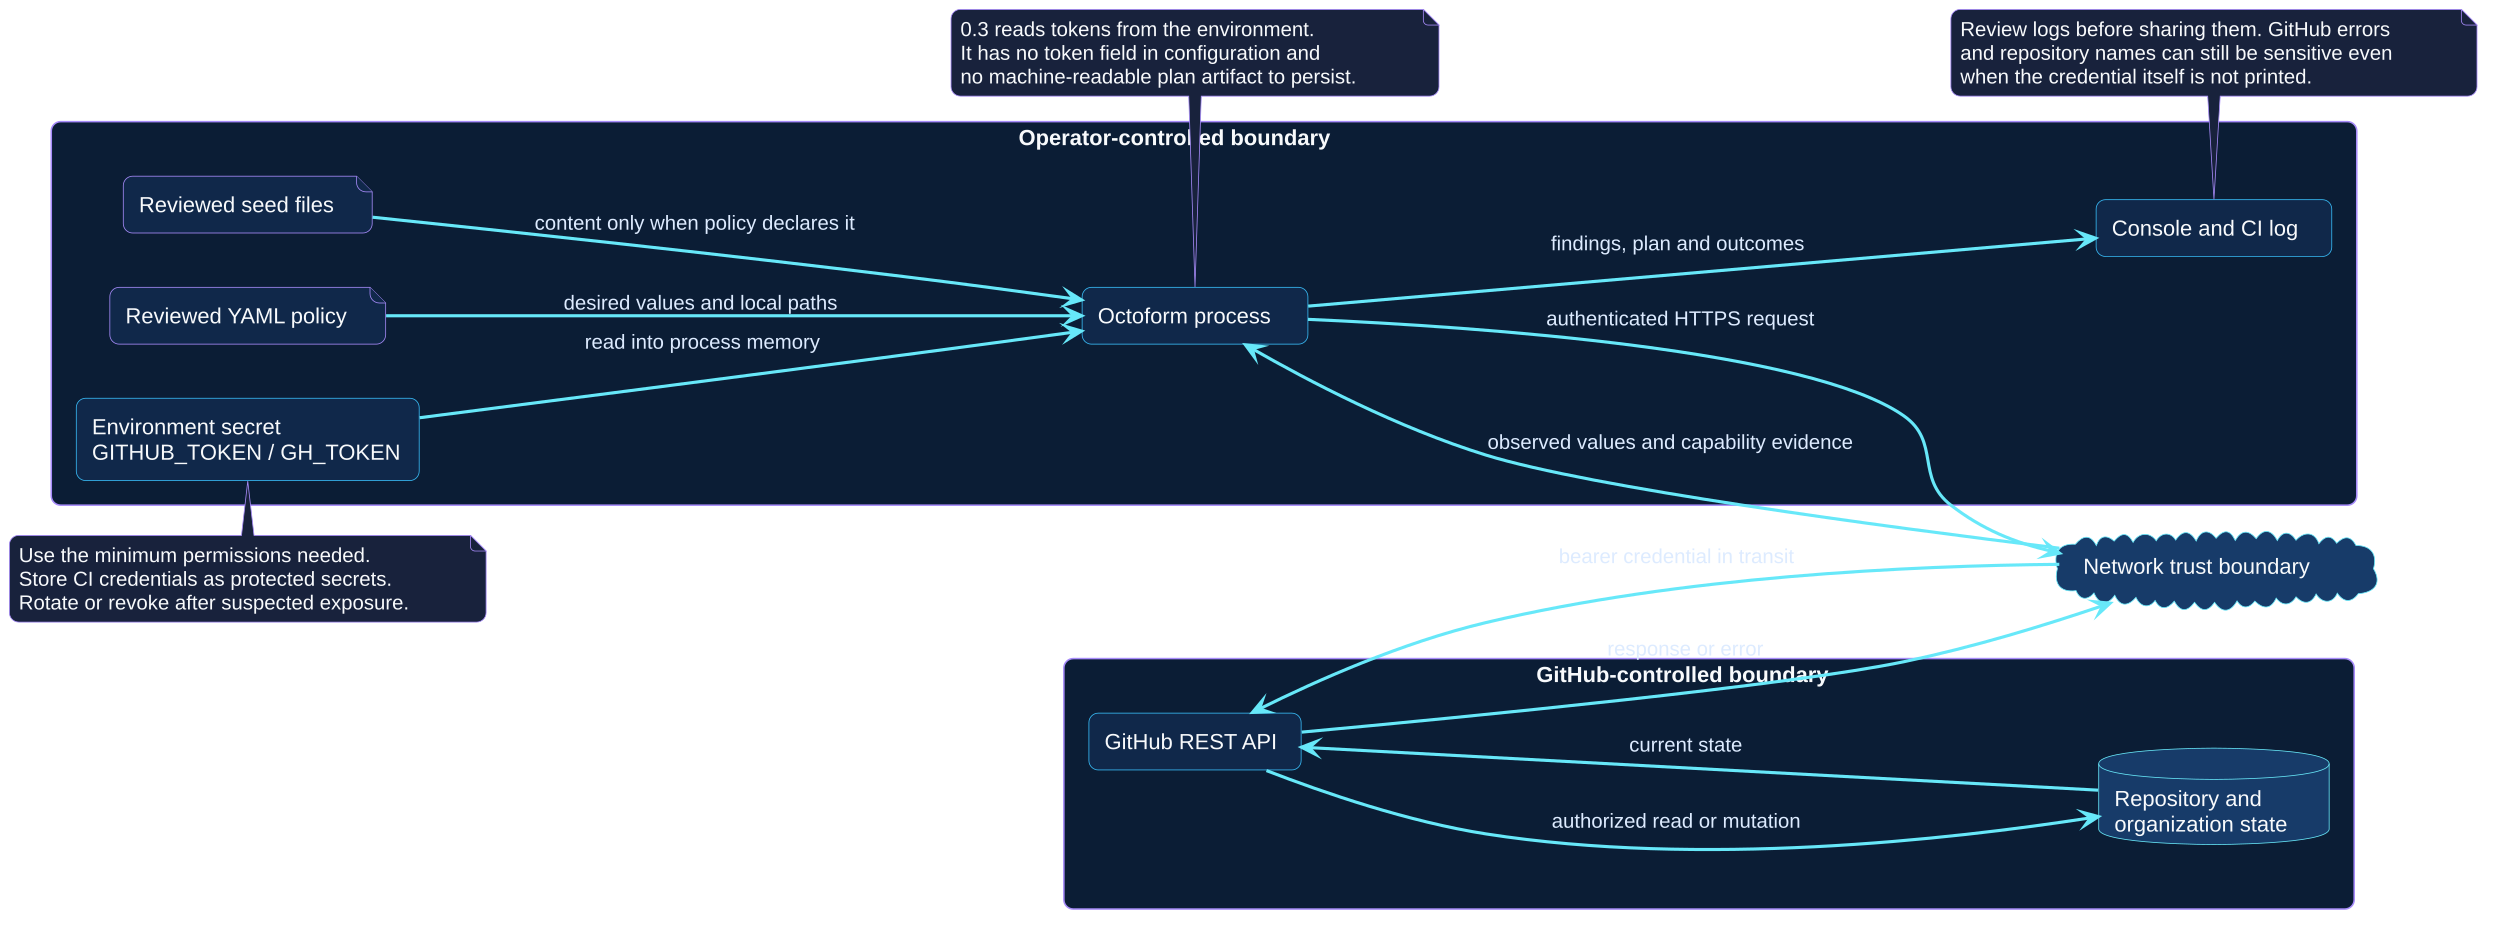
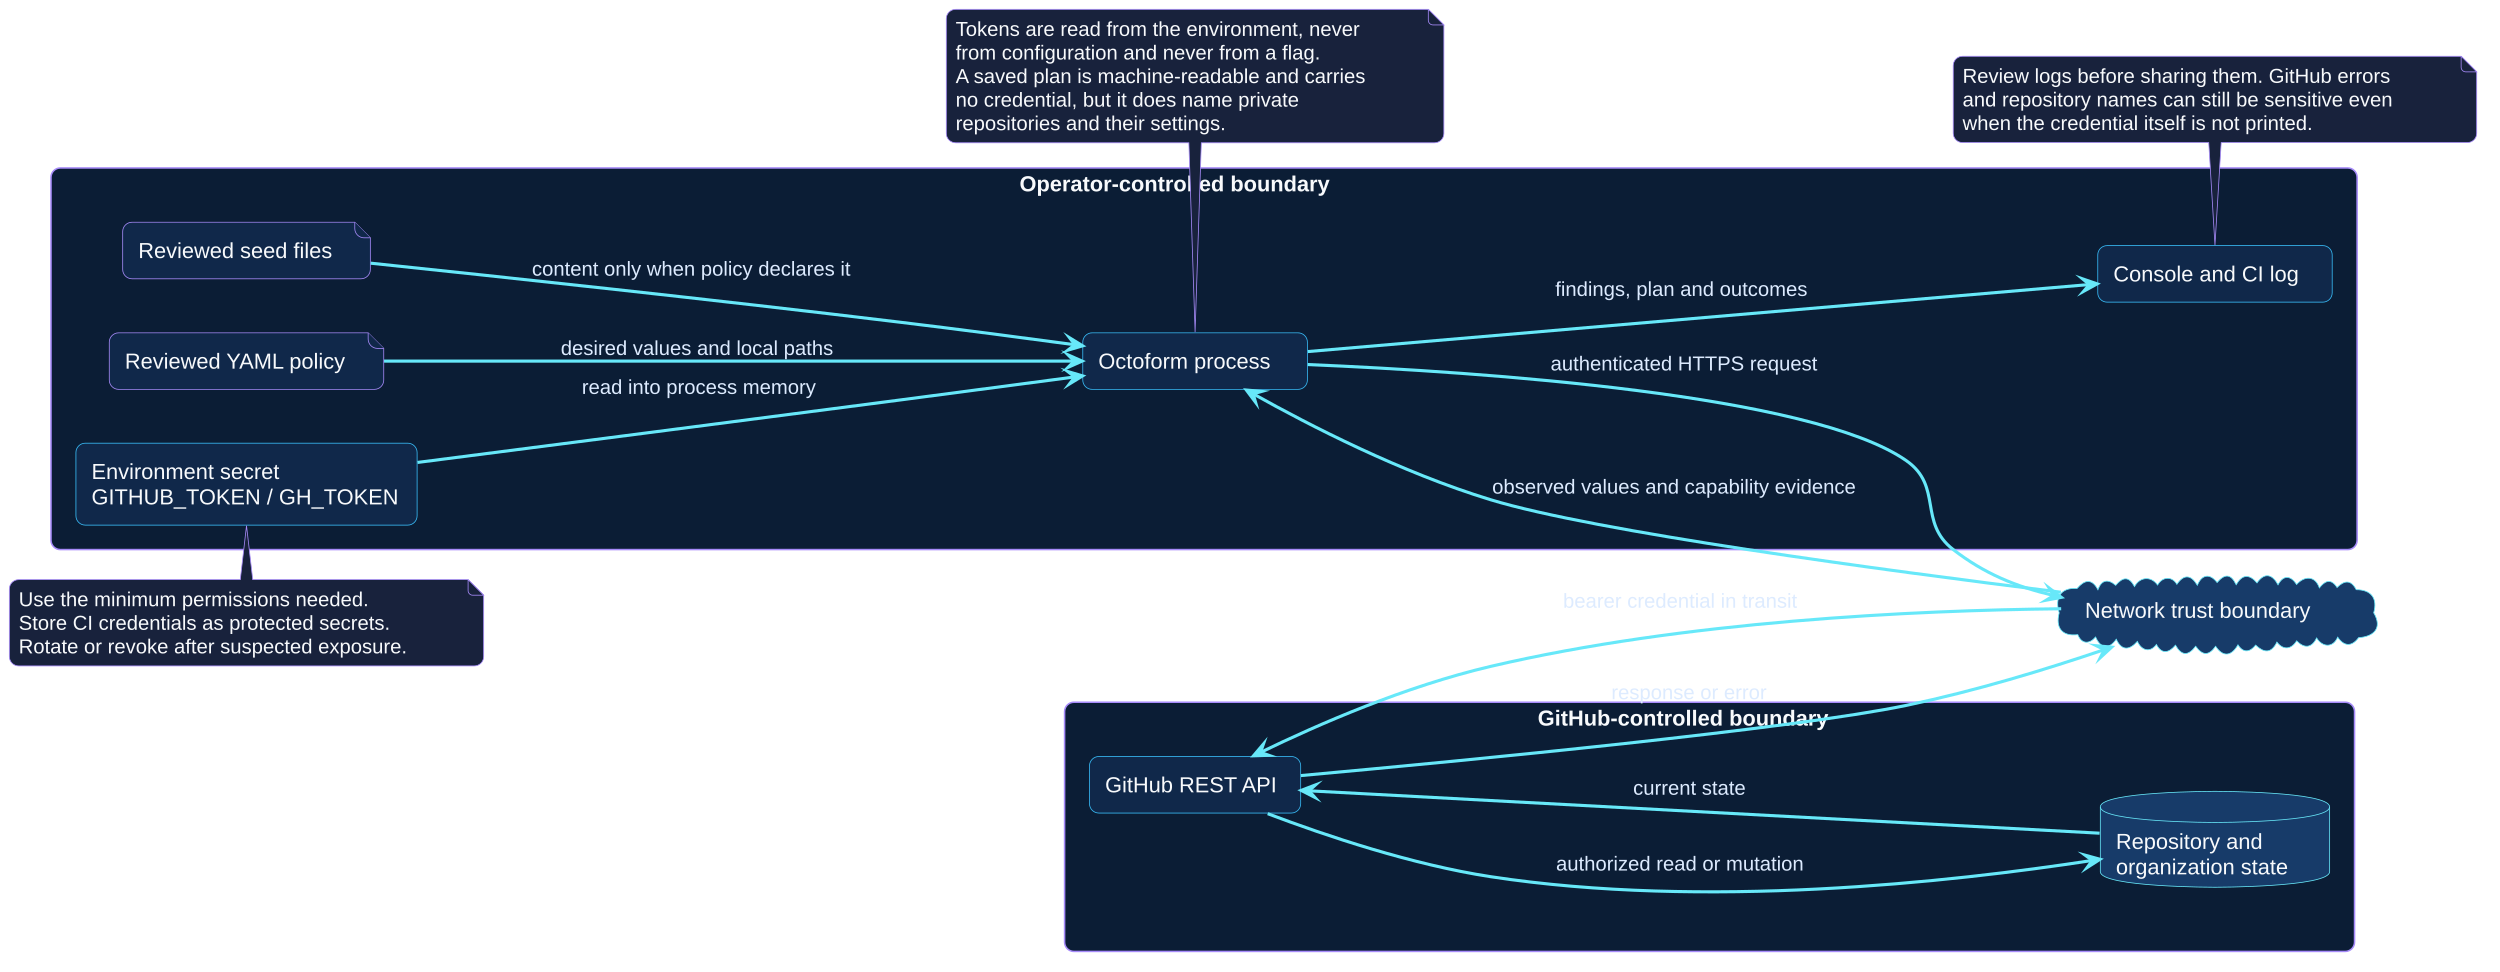
- <svg xmlns="http://www.w3.org/2000/svg" contentStyleType="text/css" data-diagram-type="DESCRIPTION" height="594px" preserveAspectRatio="none" style="width:1597px;height:594px;" version="1.1" viewBox="0 0 1597 594" width="1597px" zoomAndPan="magnify">
+ <svg xmlns="http://www.w3.org/2000/svg" contentStyleType="text/css" data-diagram-type="DESCRIPTION" height="624px" preserveAspectRatio="none" style="width:1605px;height:624px;" version="1.1" viewBox="0 0 1605 624" width="1605px" zoomAndPan="magnify">
  <defs />
  <g>
    <g class="cluster" data-qualified-name="Operator-controlled boundary" data-source-line="4" id="ent0001">
-       <rect fill="#0B1D35" height="245" rx="6" ry="6" style="stroke:#A78BFA;stroke-width:1;" width="1472.78" x="32.74" y="77.7" />
-       <text fill="#F8FAFC" font-family="Arial" font-size="14" font-weight="700" lengthAdjust="spacing" textLength="236.954" x="650.653" y="92.695">Operator-controlled boundary</text>
+       <rect fill="#0B1D35" height="245" rx="6" ry="6" style="stroke:#A78BFA;stroke-width:1;" width="1480.53" x="32.74" y="107.83" />
+       <text fill="#F8FAFC" font-family="Arial" font-size="14" font-weight="700" lengthAdjust="spacing" textLength="236.954" x="654.528" y="122.825">Operator-controlled boundary</text>
    </g>
    <g class="cluster" data-qualified-name="GitHub-controlled boundary" data-source-line="13" id="ent0008">
-       <rect fill="#0B1D35" height="160" rx="6" ry="6" style="stroke:#A78BFA;stroke-width:1;" width="824.28" x="679.59" y="420.7" />
-       <text fill="#F8FAFC" font-family="Arial" font-size="14" font-weight="700" lengthAdjust="spacing" textLength="220.657" x="981.401" y="435.695">GitHub-controlled boundary</text>
+       <rect fill="#0B1D35" height="160" rx="6" ry="6" style="stroke:#A78BFA;stroke-width:1;" width="828.16" x="683.46" y="450.83" />
+       <text fill="#F8FAFC" font-family="Arial" font-size="14" font-weight="700" lengthAdjust="spacing" textLength="220.657" x="987.211" y="465.825">GitHub-controlled boundary</text>
    </g>
    <g class="entity" data-qualified-name="Operator-controlled boundary.Config" data-source-line="5" id="ent0002">
-       <path d="M70.16,189.55 L70.16,213.847 A6,6 0 0 0 76.16,219.847 L240.361,219.847 A6,6 0 0 0 246.361,213.847 L246.361,193.55 L236.361,183.55 L76.16,183.55 A6,6 0 0 0 70.16,189.55" fill="#10284A" style="stroke:#A78BFA;stroke-width:0.5;" />
-       <path d="M236.361,183.55 L236.361,187.55 A6,6 0 0 0 242.361,193.55 L246.361,193.55" fill="#10284A" style="stroke:#A78BFA;stroke-width:0.5;" />
-       <text fill="#F8FAFC" font-family="Arial" font-size="14" lengthAdjust="spacing" textLength="156.201" x="80.16" y="206.545">Reviewed YAML policy</text>
+       <path d="M70.16,219.68 L70.16,243.977 A6,6 0 0 0 76.16,249.977 L240.361,249.977 A6,6 0 0 0 246.361,243.977 L246.361,223.68 L236.361,213.68 L76.16,213.68 A6,6 0 0 0 70.16,219.68" fill="#10284A" style="stroke:#A78BFA;stroke-width:0.5;" />
+       <path d="M236.361,213.68 L236.361,217.68 A6,6 0 0 0 242.361,223.68 L246.361,223.68" fill="#10284A" style="stroke:#A78BFA;stroke-width:0.5;" />
+       <text fill="#F8FAFC" font-family="Arial" font-size="14" lengthAdjust="spacing" textLength="156.201" x="80.16" y="236.675">Reviewed YAML policy</text>
    </g>
    <g class="entity" data-qualified-name="Operator-controlled boundary.Seeds" data-source-line="6" id="ent0003">
-       <path d="M78.76,118.55 L78.76,142.847 A6,6 0 0 0 84.76,148.847 L231.762,148.847 A6,6 0 0 0 237.762,142.847 L237.762,122.55 L227.762,112.55 L84.76,112.55 A6,6 0 0 0 78.76,118.55" fill="#10284A" style="stroke:#A78BFA;stroke-width:0.5;" />
-       <path d="M227.762,112.55 L227.762,116.55 A6,6 0 0 0 233.762,122.55 L237.762,122.55" fill="#10284A" style="stroke:#A78BFA;stroke-width:0.5;" />
-       <text fill="#F8FAFC" font-family="Arial" font-size="14" lengthAdjust="spacing" textLength="139.002" x="88.76" y="135.545">Reviewed seed files</text>
+       <path d="M78.76,148.68 L78.76,172.977 A6,6 0 0 0 84.76,178.977 L231.762,178.977 A6,6 0 0 0 237.762,172.977 L237.762,152.68 L227.762,142.68 L84.76,142.68 A6,6 0 0 0 78.76,148.68" fill="#10284A" style="stroke:#A78BFA;stroke-width:0.5;" />
+       <path d="M227.762,142.68 L227.762,146.68 A6,6 0 0 0 233.762,152.68 L237.762,152.68" fill="#10284A" style="stroke:#A78BFA;stroke-width:0.5;" />
+       <text fill="#F8FAFC" font-family="Arial" font-size="14" lengthAdjust="spacing" textLength="139.002" x="88.76" y="165.675">Reviewed seed files</text>
    </g>
    <g class="entity" data-qualified-name="Operator-controlled boundary.Secret" data-source-line="7" id="ent0004">
-       <rect fill="#10284A" height="52.594" rx="6" ry="6" style="stroke:#38BDF8;stroke-width:0.5;" width="219.042" x="48.74" y="254.4" />
-       <text fill="#F8FAFC" font-family="Arial" font-size="14" lengthAdjust="spacing" textLength="137.614" x="58.74" y="277.395">Environment secret</text>
-       <text fill="#F8FAFC" font-family="Arial" font-size="14" lengthAdjust="spacing" textLength="199.042" x="58.74" y="293.692">GITHUB_TOKEN / GH_TOKEN</text>
+       <rect fill="#10284A" height="52.594" rx="6" ry="6" style="stroke:#38BDF8;stroke-width:0.5;" width="219.042" x="48.74" y="284.53" />
+       <text fill="#F8FAFC" font-family="Arial" font-size="14" lengthAdjust="spacing" textLength="137.614" x="58.74" y="307.525">Environment secret</text>
+       <text fill="#F8FAFC" font-family="Arial" font-size="14" lengthAdjust="spacing" textLength="199.042" x="58.74" y="323.822">GITHUB_TOKEN / GH_TOKEN</text>
    </g>
    <g class="entity" data-qualified-name="Operator-controlled boundary.Process" data-source-line="8" id="ent0005">
-       <rect fill="#10284A" height="36.297" rx="6" ry="6" style="stroke:#38BDF8;stroke-width:0.5;" width="144.216" x="691.27" y="183.55" />
-       <text fill="#F8FAFC" font-family="Arial" font-size="14" lengthAdjust="spacing" textLength="124.216" x="701.27" y="206.545">Octoform process</text>
+       <rect fill="#10284A" height="36.297" rx="6" ry="6" style="stroke:#38BDF8;stroke-width:0.5;" width="144.216" x="695.14" y="213.68" />
+       <text fill="#F8FAFC" font-family="Arial" font-size="14" lengthAdjust="spacing" textLength="124.216" x="705.14" y="236.675">Octoform process</text>
    </g>
    <g class="entity" data-qualified-name="Operator-controlled boundary.Output" data-source-line="9" id="ent0006">
-       <rect fill="#10284A" height="36.297" rx="6" ry="6" style="stroke:#38BDF8;stroke-width:0.5;" width="150.512" x="1339.01" y="127.55" />
-       <text fill="#F8FAFC" font-family="Arial" font-size="14" lengthAdjust="spacing" textLength="130.512" x="1349.01" y="150.545">Console and CI log</text>
+       <rect fill="#10284A" height="36.297" rx="6" ry="6" style="stroke:#38BDF8;stroke-width:0.5;" width="150.512" x="1346.76" y="157.68" />
+       <text fill="#F8FAFC" font-family="Arial" font-size="14" lengthAdjust="spacing" textLength="130.512" x="1356.76" y="180.675">Console and CI log</text>
    </g>
    <g class="entity" data-qualified-name="GitHub-controlled boundary.API" data-source-line="14" id="ent0009">
-       <rect fill="#10284A" height="36.297" rx="6" ry="6" style="stroke:#38BDF8;stroke-width:0.5;" width="135.575" x="695.59" y="455.55" />
-       <text fill="#F8FAFC" font-family="Arial" font-size="14" lengthAdjust="spacing" textLength="115.575" x="705.59" y="478.545">GitHub REST API</text>
+       <rect fill="#10284A" height="36.297" rx="6" ry="6" style="stroke:#38BDF8;stroke-width:0.5;" width="135.575" x="699.46" y="485.68" />
+       <text fill="#F8FAFC" font-family="Arial" font-size="14" lengthAdjust="spacing" textLength="115.575" x="709.46" y="508.675">GitHub REST API</text>
    </g>
    <g class="entity" data-qualified-name="GitHub-controlled boundary.State" data-source-line="15" id="ent0010">
-       <path d="M1340.66,487.9 C1340.66,477.9 1414.265,477.9 1414.265,477.9 C1414.265,477.9 1487.87,477.9 1487.87,487.9 L1487.87,529.494 C1487.87,539.494 1414.265,539.494 1414.265,539.494 C1414.265,539.494 1340.66,539.494 1340.66,529.494 L1340.66,487.9" fill="#173B69" style="stroke:#67E8F9;stroke-width:0.5;" />
-       <path d="M1340.66,487.9 C1340.66,497.9 1414.265,497.9 1414.265,497.9 C1414.265,497.9 1487.87,497.9 1487.87,487.9" fill="none" style="stroke:#67E8F9;stroke-width:0.5;" />
-       <text fill="#F8FAFC" font-family="Arial" font-size="14" lengthAdjust="spacing" textLength="105.861" x="1350.66" y="514.895">Repository and</text>
-       <text fill="#F8FAFC" font-family="Arial" font-size="14" lengthAdjust="spacing" textLength="127.21" x="1350.66" y="531.192">organization state</text>
+       <path d="M1348.41,518.03 C1348.41,508.03 1422.015,508.03 1422.015,508.03 C1422.015,508.03 1495.62,508.03 1495.62,518.03 L1495.62,559.624 C1495.62,569.624 1422.015,569.624 1422.015,569.624 C1422.015,569.624 1348.41,569.624 1348.41,559.624 L1348.41,518.03" fill="#173B69" style="stroke:#67E8F9;stroke-width:0.5;" />
+       <path d="M1348.41,518.03 C1348.41,528.03 1422.015,528.03 1422.015,528.03 C1422.015,528.03 1495.62,528.03 1495.62,518.03" fill="none" style="stroke:#67E8F9;stroke-width:0.5;" />
+       <text fill="#F8FAFC" font-family="Arial" font-size="14" lengthAdjust="spacing" textLength="105.861" x="1358.41" y="545.025">Repository and</text>
+       <text fill="#F8FAFC" font-family="Arial" font-size="14" lengthAdjust="spacing" textLength="127.21" x="1358.41" y="561.322">organization state</text>
    </g>
    <g class="entity" data-qualified-name="Network" data-source-line="12" id="ent0007">
-       <path d="M1325.75,347.677 C1330.427,342.15 1335.203,340.984 1339.116,348.463 C1341.432,342.116 1345.592,341.379 1350.528,345.647 C1355.1,340.311 1358.85,339.607 1362.631,346.434 C1366.045,340.18 1373.193,339.524 1377.417,345.45 C1380.351,340.236 1386.48,339.434 1389.81,344.995 C1394.483,338.261 1398.882,338.878 1402.95,345.586 C1405.859,338.65 1410.948,337.784 1415.638,343.848 C1420.559,338.156 1424.411,338.072 1427.884,345.229 C1431.851,338.516 1436.24,338.31 1441.267,344.094 C1446.143,337.099 1451.106,338.547 1454.756,345.297 C1458.237,338.729 1463.01,339.398 1466.693,345.102 C1471.554,339.632 1478.472,339.207 1481.303,347.291 C1484.961,342.609 1488.746,341.097 1492.648,347.031 C1497.354,342.431 1501.534,341.877 1504.96,348.443 C1514.593,348.479 1518.777,354.016 1516.183,363.293 C1522.08,373.268 1515.987,378.634 1506.484,379.245 C1502.104,385.184 1497.163,384.962 1493.063,378.931 C1489.918,386.087 1483.164,385.353 1479.532,379.436 C1476.332,386.069 1471.573,386.28 1466.7,381.282 C1463.282,386.851 1458.136,387.466 1454.031,382.076 C1450.45,389.548 1445.742,389.076 1440.381,384.014 C1436.75,388.605 1432.524,389.321 1429.034,383.856 C1424.938,390.957 1419.715,392.167 1414.687,384.78 C1410.231,391.056 1406.309,390.817 1401.874,384.759 C1397.104,391.012 1392.973,391.127 1388.904,384.075 C1384.934,388.829 1380.226,390.372 1376.694,383.611 C1372.359,389.387 1366.967,387.192 1364.466,381.634 C1359.513,387.205 1354.503,388.012 1350.909,380.252 C1346.12,387.072 1340.875,386.258 1337.634,378.812 C1333.695,383.498 1328.704,383.541 1326.196,377.312 C1316.019,378.597 1311.787,372.827 1314.26,363.32 C1311.363,353.998 1314.887,346.893 1325.75,347.677" fill="#173B69" style="stroke:#67E8F9;stroke-width:0.5;" />
-       <text fill="#F8FAFC" font-family="Arial" font-size="14" lengthAdjust="spacing" textLength="166.961" x="1330.79" y="366.545">Network trust boundary</text>
+       <path d="M1333.49,377.807 C1338.167,372.28 1342.943,371.114 1346.855,378.593 C1349.172,372.246 1353.332,371.509 1358.268,375.777 C1362.84,370.441 1366.59,369.737 1370.371,376.564 C1373.785,370.31 1380.933,369.654 1385.157,375.58 C1388.091,370.366 1394.22,369.564 1397.55,375.125 C1402.223,368.391 1406.622,369.008 1410.69,375.716 C1413.599,368.78 1418.688,367.914 1423.378,373.978 C1428.299,368.286 1432.151,368.202 1435.624,375.359 C1439.591,368.646 1443.98,368.44 1449.007,374.224 C1453.883,367.229 1458.846,368.677 1462.496,375.427 C1465.977,368.859 1470.75,369.528 1474.433,375.232 C1479.294,369.762 1486.212,369.337 1489.043,377.421 C1492.701,372.739 1496.486,371.227 1500.388,377.161 C1505.094,372.561 1509.274,372.007 1512.7,378.573 C1522.333,378.609 1526.517,384.146 1523.923,393.423 C1529.82,403.398 1523.727,408.764 1514.224,409.375 C1509.844,415.314 1504.903,415.092 1500.803,409.061 C1497.659,416.217 1490.904,415.483 1487.272,409.566 C1484.072,416.199 1479.313,416.41 1474.44,411.412 C1471.022,416.981 1465.876,417.596 1461.771,412.206 C1458.19,419.678 1453.482,419.206 1448.121,414.144 C1444.49,418.735 1440.264,419.451 1436.774,413.986 C1432.678,421.087 1427.455,422.297 1422.427,414.91 C1417.971,421.186 1414.049,420.947 1409.614,414.889 C1404.844,421.142 1400.713,421.257 1396.644,414.205 C1392.674,418.959 1387.966,420.502 1384.434,413.741 C1380.099,419.517 1374.707,417.322 1372.206,411.764 C1367.253,417.335 1362.243,418.142 1358.649,410.382 C1353.86,417.202 1348.615,416.388 1345.374,408.942 C1341.435,413.628 1336.444,413.671 1333.936,407.442 C1323.759,408.727 1319.527,402.957 1322,393.45 C1319.103,384.128 1322.627,377.023 1333.49,377.807" fill="#173B69" style="stroke:#67E8F9;stroke-width:0.5;" />
+       <text fill="#F8FAFC" font-family="Arial" font-size="14" lengthAdjust="spacing" textLength="166.961" x="1338.53" y="396.675">Network trust boundary</text>
    </g>
    <g class="entity" data-qualified-name="GMN21" data-source-line="30" id="ent0022">
-       <path d="M6,348 L6,391.398 A6,6 0 0 0 12,397.398 L304.518,397.398 A6,6 0 0 0 310.518,391.398 L310.518,352 L300.518,342 L162.26,342 L158.26,307.32 L154.26,342 L12,342 A6,6 0 0 0 6,348" fill="#18223C" style="stroke:#A78BFA;stroke-width:0.5;" />
-       <path d="M300.518,342 L300.518,349 A3,3 0 0 0 303.518,352 L310.518,352 L300.518,342" fill="#18223C" style="stroke:#A78BFA;stroke-width:0.5;" />
-       <text fill="#F8FAFC" font-family="Arial" font-size="13" lengthAdjust="spacing" textLength="254.706" x="12" y="359.067">Use the minimum permissions needed.</text>
-       <text fill="#F8FAFC" font-family="Arial" font-size="13" lengthAdjust="spacing" textLength="269.401" x="12" y="374.2">Store CI credentials as protected secrets.</text>
-       <text fill="#F8FAFC" font-family="Arial" font-size="13" lengthAdjust="spacing" textLength="283.518" x="12" y="389.332">Rotate or revoke after suspected exposure.</text>
+       <path d="M6,378.13 L6,421.528 A6,6 0 0 0 12,427.528 L304.518,427.528 A6,6 0 0 0 310.518,421.528 L310.518,382.13 L300.518,372.13 L162.26,372.13 L158.26,337.45 L154.26,372.13 L12,372.13 A6,6 0 0 0 6,378.13" fill="#18223C" style="stroke:#A78BFA;stroke-width:0.5;" />
+       <path d="M300.518,372.13 L300.518,379.13 A3,3 0 0 0 303.518,382.13 L310.518,382.13 L300.518,372.13" fill="#18223C" style="stroke:#A78BFA;stroke-width:0.5;" />
+       <text fill="#F8FAFC" font-family="Arial" font-size="13" lengthAdjust="spacing" textLength="254.706" x="12" y="389.197">Use the minimum permissions needed.</text>
+       <text fill="#F8FAFC" font-family="Arial" font-size="13" lengthAdjust="spacing" textLength="269.401" x="12" y="404.33">Store CI credentials as protected secrets.</text>
+       <text fill="#F8FAFC" font-family="Arial" font-size="13" lengthAdjust="spacing" textLength="283.518" x="12" y="419.462">Rotate or revoke after suspected exposure.</text>
    </g>
    <g class="entity" data-qualified-name="GMN24" data-source-line="36" id="ent0025">
-       <path d="M607.52,12 L607.52,55.398 A6,6 0 0 0 613.52,61.398 L759.37,61.398 L763.37,183.32 L767.37,61.398 L913.23,61.398 A6,6 0 0 0 919.23,55.398 L919.23,16 L909.23,6 L613.52,6 A6,6 0 0 0 607.52,12" fill="#18223C" style="stroke:#A78BFA;stroke-width:0.5;" />
-       <path d="M909.23,6 L909.23,13 A3,3 0 0 0 912.23,16 L919.23,16 L909.23,6" fill="#18223C" style="stroke:#A78BFA;stroke-width:0.5;" />
-       <text fill="#F8FAFC" font-family="Arial" font-size="13" lengthAdjust="spacing" textLength="260.343" x="613.52" y="23.067">0.3 reads tokens from the environment.</text>
-       <text fill="#F8FAFC" font-family="Arial" font-size="13" lengthAdjust="spacing" textLength="264.437" x="613.52" y="38.2">It has no token field in configuration and</text>
-       <text fill="#F8FAFC" font-family="Arial" font-size="13" lengthAdjust="spacing" textLength="290.71" x="613.52" y="53.333">no machine-readable plan artifact to persist.</text>
+       <path d="M607.52,12 L607.52,85.664 A6,6 0 0 0 613.52,91.664 L763.25,91.664 L767.25,213.24 L771.25,91.664 L920.974,91.664 A6,6 0 0 0 926.974,85.664 L926.974,16 L916.974,6 L613.52,6 A6,6 0 0 0 607.52,12" fill="#18223C" style="stroke:#A78BFA;stroke-width:0.5;" />
+       <path d="M916.974,6 L916.974,13 A3,3 0 0 0 919.974,16 L926.974,16 L916.974,6" fill="#18223C" style="stroke:#A78BFA;stroke-width:0.5;" />
+       <text fill="#F8FAFC" font-family="Arial" font-size="13" lengthAdjust="spacing" textLength="298.454" x="613.52" y="23.067">Tokens are read from the environment, never</text>
+       <text fill="#F8FAFC" font-family="Arial" font-size="13" lengthAdjust="spacing" textLength="270.34" x="613.52" y="38.2">from configuration and never from a flag.</text>
+       <text fill="#F8FAFC" font-family="Arial" font-size="13" lengthAdjust="spacing" textLength="297.413" x="613.52" y="53.333">A saved plan is machine-readable and carries</text>
+       <text fill="#F8FAFC" font-family="Arial" font-size="13" lengthAdjust="spacing" textLength="254.49" x="613.52" y="68.465">no credential, but it does name private</text>
+       <text fill="#F8FAFC" font-family="Arial" font-size="13" lengthAdjust="spacing" textLength="199.831" x="613.52" y="83.598">repositories and their settings.</text>
    </g>
-     <g class="entity" data-qualified-name="GMN27" data-source-line="42" id="ent0028">
-       <path d="M1246.23,12 L1246.23,55.398 A6,6 0 0 0 1252.23,61.398 L1410.27,61.398 L1414.27,127.32 L1418.27,61.398 L1576.309,61.398 A6,6 0 0 0 1582.309,55.398 L1582.309,16 L1572.309,6 L1252.23,6 A6,6 0 0 0 1246.23,12" fill="#18223C" style="stroke:#A78BFA;stroke-width:0.5;" />
-       <path d="M1572.309,6 L1572.309,13 A3,3 0 0 0 1575.309,16 L1582.309,16 L1572.309,6" fill="#18223C" style="stroke:#A78BFA;stroke-width:0.5;" />
-       <text fill="#F8FAFC" font-family="Arial" font-size="13" lengthAdjust="spacing" textLength="310.838" x="1252.23" y="23.067">Review logs before sharing them. GitHub errors</text>
-       <text fill="#F8FAFC" font-family="Arial" font-size="13" lengthAdjust="spacing" textLength="315.079" x="1252.23" y="38.2">and repository names can still be sensitive even</text>
-       <text fill="#F8FAFC" font-family="Arial" font-size="13" lengthAdjust="spacing" textLength="260.774" x="1252.23" y="53.333">when the credential itself is not printed.</text>
+     <g class="entity" data-qualified-name="GMN27" data-source-line="44" id="ent0028">
+       <path d="M1253.97,42.13 L1253.97,85.528 A6,6 0 0 0 1259.97,91.528 L1418.01,91.528 L1422.01,157.45 L1426.01,91.528 L1584.049,91.528 A6,6 0 0 0 1590.049,85.528 L1590.049,46.13 L1580.049,36.13 L1259.97,36.13 A6,6 0 0 0 1253.97,42.13" fill="#18223C" style="stroke:#A78BFA;stroke-width:0.5;" />
+       <path d="M1580.049,36.13 L1580.049,43.13 A3,3 0 0 0 1583.049,46.13 L1590.049,46.13 L1580.049,36.13" fill="#18223C" style="stroke:#A78BFA;stroke-width:0.5;" />
+       <text fill="#F8FAFC" font-family="Arial" font-size="13" lengthAdjust="spacing" textLength="310.838" x="1259.97" y="53.197">Review logs before sharing them. GitHub errors</text>
+       <text fill="#F8FAFC" font-family="Arial" font-size="13" lengthAdjust="spacing" textLength="315.079" x="1259.97" y="68.33">and repository names can still be sensitive even</text>
+       <text fill="#F8FAFC" font-family="Arial" font-size="13" lengthAdjust="spacing" textLength="260.774" x="1259.97" y="83.463">when the credential itself is not printed.</text>
    </g>
    <g class="link" data-entity-1="ent0002" data-entity-2="ent0005" data-link-type="dependency" data-source-line="18" id="lnk11">
-       <path d="M246.63,201.7 C366.61,201.7 575.06,201.7 685.99,201.7" fill="none" id="Config-to-Process" style="stroke:#67E8F9;stroke-width:2;" />
-       <polygon fill="#67E8F9" points="690.99,201.7,681.99,197.7,685.99,201.7,681.99,205.7,690.99,201.7" style="stroke:#67E8F9;stroke-width:2;stroke-linejoin:miter;stroke-miterlimit:10;" />
-       <text fill="#DDEBFF" font-family="Arial" font-size="13" lengthAdjust="spacing" textLength="198.117" x="360.02" y="197.767">desired values and local paths</text>
+       <path d="M246.55,231.83 C367.27,231.83 577.93,231.83 689.69,231.83" fill="none" id="Config-to-Process" style="stroke:#67E8F9;stroke-width:2;" />
+       <polygon fill="#67E8F9" points="694.69,231.83,685.69,227.83,689.69,231.83,685.69,235.83,694.69,231.83" style="stroke:#67E8F9;stroke-width:2;stroke-linejoin:miter;stroke-miterlimit:10;" />
+       <text fill="#DDEBFF" font-family="Arial" font-size="13" lengthAdjust="spacing" textLength="198.117" x="360.02" y="227.897">desired values and local paths</text>
    </g>
    <g class="link" data-entity-1="ent0003" data-entity-2="ent0005" data-link-type="dependency" data-source-line="19" id="lnk12">
-       <path d="M237.96,138.76 C322.08,147.52 459.33,162.21 577.52,176.7 C614.97,181.29 651.657,186.196 685.927,190.926" fill="none" id="Seeds-to-Process" style="stroke:#67E8F9;stroke-width:2;" />
-       <polygon fill="#67E8F9" points="690.88,191.61,682.511,186.417,685.927,190.926,681.418,194.342,690.88,191.61" style="stroke:#67E8F9;stroke-width:2;stroke-linejoin:miter;stroke-miterlimit:10;" />
-       <text fill="#DDEBFF" font-family="Arial" font-size="13" lengthAdjust="spacing" textLength="235.111" x="341.52" y="146.747">content only when policy declares it</text>
+       <path d="M237.95,168.96 C322.06,177.77 459.31,192.5 577.52,206.83 C616.4,211.54 654.765,216.581 690.095,221.351" fill="none" id="Seeds-to-Process" style="stroke:#67E8F9;stroke-width:2;" />
+       <polygon fill="#67E8F9" points="695.05,222.02,686.666,216.852,690.095,221.351,685.596,224.78,695.05,222.02" style="stroke:#67E8F9;stroke-width:2;stroke-linejoin:miter;stroke-miterlimit:10;" />
+       <text fill="#DDEBFF" font-family="Arial" font-size="13" lengthAdjust="spacing" textLength="235.111" x="341.52" y="176.987">content only when policy declares it</text>
    </g>
    <g class="link" data-entity-1="ent0004" data-entity-2="ent0005" data-link-type="dependency" data-source-line="20" id="lnk13">
-       <path d="M268.05,266.84 C352.48,256.03 472.45,240.59 577.52,226.7 C614.92,221.76 651.605,216.802 685.885,212.152" fill="none" id="Secret-to-Process" style="stroke:#67E8F9;stroke-width:2;" />
-       <polygon fill="#67E8F9" points="690.84,211.48,681.384,208.726,685.885,212.152,682.459,216.653,690.84,211.48" style="stroke:#67E8F9;stroke-width:2;stroke-linejoin:miter;stroke-miterlimit:10;" />
-       <text fill="#DDEBFF" font-family="Arial" font-size="13" lengthAdjust="spacing" textLength="171.418" x="373.52" y="222.767">read into process memory</text>
+       <path d="M268.04,296.89 C352.46,286.04 472.43,270.57 577.52,256.83 C616.35,251.75 654.714,246.679 690.054,241.979" fill="none" id="Secret-to-Process" style="stroke:#67E8F9;stroke-width:2;" />
+       <polygon fill="#67E8F9" points="695.01,241.32,685.561,238.541,690.054,241.979,686.616,246.472,695.01,241.32" style="stroke:#67E8F9;stroke-width:2;stroke-linejoin:miter;stroke-miterlimit:10;" />
+       <text fill="#DDEBFF" font-family="Arial" font-size="13" lengthAdjust="spacing" textLength="171.418" x="373.52" y="252.897">read into process memory</text>
    </g>
    <g class="link" data-entity-1="ent0005" data-entity-2="ent0007" data-link-type="dependency" data-source-line="21" id="lnk14">
-       <path d="M835.54,204 C947.02,208.87 1156.31,223.51 1216.23,265.7 C1239.64,282.18 1223.57,305.2 1246.23,322.7 C1266.14,338.09 1286.244,346.409 1310.754,352.209" fill="none" id="Process-to-Network" style="stroke:#67E8F9;stroke-width:2;" />
-       <polygon fill="#67E8F9" points="1315.62,353.36,1307.783,347.395,1310.754,352.209,1305.941,355.18,1315.62,353.36" style="stroke:#67E8F9;stroke-width:2;stroke-linejoin:miter;stroke-miterlimit:10;" />
-       <text fill="#DDEBFF" font-family="Arial" font-size="13" lengthAdjust="spacing" textLength="190.665" x="987.73" y="207.867">authenticated HTTPS request</text>
+       <path d="M839.56,234.04 C951.87,238.79 1163.44,253.26 1223.97,295.83 C1247.39,312.3 1231.32,335.33 1253.97,352.83 C1273.88,368.22 1293.984,376.539 1318.504,382.339" fill="none" id="Process-to-Network" style="stroke:#67E8F9;stroke-width:2;" />
+       <polygon fill="#67E8F9" points="1323.37,383.49,1315.532,377.526,1318.504,382.339,1313.691,385.311,1323.37,383.49" style="stroke:#67E8F9;stroke-width:2;stroke-linejoin:miter;stroke-miterlimit:10;" />
+       <text fill="#DDEBFF" font-family="Arial" font-size="13" lengthAdjust="spacing" textLength="190.665" x="995.47" y="237.837">authenticated HTTPS request</text>
    </g>
    <g class="link" data-entity-1="ent0007" data-entity-2="ent0005" data-link-type="dependency" data-source-line="26" id="lnk19">
-       <path d="M1315.53,350.2 C1200.21,336.03 1015.74,311.3 949.23,290.7 C892.58,273.16 835.761,243.272 799.921,222.782" fill="none" id="Network-to-Process" style="stroke:#67E8F9;stroke-width:2;" />
-       <polygon fill="#67E8F9" points="795.58,220.3,801.408,228.239,799.921,222.782,805.379,221.294,795.58,220.3" style="stroke:#67E8F9;stroke-width:2;stroke-linejoin:miter;stroke-miterlimit:10;" />
-       <text fill="#DDEBFF" font-family="Arial" font-size="13" lengthAdjust="spacing" textLength="265.681" x="950.23" y="286.767">observed values and capability evidence</text>
+       <path d="M1323.05,380.21 C1207.74,365.94 1023.52,341.14 956.97,320.83 C899.28,303.22 841.165,273.309 804.535,252.839" fill="none" id="Network-to-Process" style="stroke:#67E8F9;stroke-width:2;" />
+       <polygon fill="#67E8F9" points="800.17,250.4,806.075,258.282,804.535,252.839,809.978,251.299,800.17,250.4" style="stroke:#67E8F9;stroke-width:2;stroke-linejoin:miter;stroke-miterlimit:10;" />
+       <text fill="#DDEBFF" font-family="Arial" font-size="13" lengthAdjust="spacing" textLength="265.681" x="957.97" y="316.897">observed values and capability evidence</text>
    </g>
    <g class="link" data-entity-1="ent0007" data-entity-2="ent0009" data-link-type="dependency" data-source-line="22" id="lnk15">
-       <path d="M1315.48,360.49 C1220.61,361.37 1073.23,368.18 949.23,397.7 C895.22,410.56 840.99,434.81 804.56,452.86" fill="none" id="Network-to-API" style="stroke:#67E8F9;stroke-width:2;" />
-       <polygon fill="#67E8F9" points="800.08,455.08,809.92,454.668,804.56,452.86,806.369,447.5,800.08,455.08" style="stroke:#67E8F9;stroke-width:2;stroke-linejoin:miter;stroke-miterlimit:10;" />
-       <text fill="#DDEBFF" font-family="Arial" font-size="13" lengthAdjust="spacing" textLength="174.548" x="995.73" y="359.737">bearer credential in transit</text>
+       <path d="M1323.27,390.82 C1228.44,391.84 1081.08,398.75 956.97,427.83 C901.95,440.72 846.48,465.011 809.25,483.041" fill="none" id="Network-to-API" style="stroke:#67E8F9;stroke-width:2;" />
+       <polygon fill="#67E8F9" points="804.75,485.22,814.594,484.897,809.25,483.041,811.107,477.697,804.75,485.22" style="stroke:#67E8F9;stroke-width:2;stroke-linejoin:miter;stroke-miterlimit:10;" />
+       <text fill="#DDEBFF" font-family="Arial" font-size="13" lengthAdjust="spacing" textLength="174.548" x="1003.47" y="390.177">bearer credential in transit</text>
    </g>
    <g class="link" data-entity-1="ent0009" data-entity-2="ent0007" data-link-type="dependency" data-source-line="25" id="lnk18">
-       <path d="M831.56,467.68 C938.95,457.79 1144.46,437.72 1216.23,422.7 C1260.92,413.35 1305.235,399.785 1343.215,386.915" fill="none" id="API-to-Network" style="stroke:#67E8F9;stroke-width:2;" />
-       <polygon fill="#67E8F9" points="1347.95,385.31,1338.142,384.41,1343.215,386.915,1340.71,391.987,1347.95,385.31" style="stroke:#67E8F9;stroke-width:2;stroke-linejoin:miter;stroke-miterlimit:10;" />
-       <text fill="#DDEBFF" font-family="Arial" font-size="13" lengthAdjust="spacing" textLength="112.88" x="1026.73" y="418.767">response or error</text>
+       <path d="M835.14,497.91 C943.2,488.08 1151.4,467.98 1223.97,452.83 C1268.67,443.5 1312.985,429.935 1350.965,417.065" fill="none" id="API-to-Network" style="stroke:#67E8F9;stroke-width:2;" />
+       <polygon fill="#67E8F9" points="1355.7,415.46,1345.892,414.56,1350.965,417.065,1348.46,422.137,1355.7,415.46" style="stroke:#67E8F9;stroke-width:2;stroke-linejoin:miter;stroke-miterlimit:10;" />
+       <text fill="#DDEBFF" font-family="Arial" font-size="13" lengthAdjust="spacing" textLength="112.88" x="1034.47" y="448.897">response or error</text>
    </g>
    <g class="link" data-entity-1="ent0009" data-entity-2="ent0010" data-link-type="dependency" data-source-line="23" id="lnk16">
-       <path d="M809.01,492.25 C845.88,506.51 899.96,525.03 949.23,532.7 C1086.33,554.05 1243.729,536.646 1335.509,522.416" fill="none" id="API-to-State" style="stroke:#67E8F9;stroke-width:2;" />
-       <polygon fill="#67E8F9" points="1340.45,521.65,1330.943,519.076,1335.509,522.416,1332.169,526.982,1340.45,521.65" style="stroke:#67E8F9;stroke-width:2;stroke-linejoin:miter;stroke-miterlimit:10;" />
-       <text fill="#DDEBFF" font-family="Arial" font-size="13" lengthAdjust="spacing" textLength="183.65" x="991.23" y="528.767">authorized read or mutation</text>
+       <path d="M813.86,522.38 C851.52,536.64 906.75,555.16 956.97,562.83 C1094.14,583.77 1251.518,566.499 1343.278,552.409" fill="none" id="API-to-State" style="stroke:#67E8F9;stroke-width:2;" />
+       <polygon fill="#67E8F9" points="1348.22,551.65,1338.717,549.062,1343.278,552.409,1339.931,556.97,1348.22,551.65" style="stroke:#67E8F9;stroke-width:2;stroke-linejoin:miter;stroke-miterlimit:10;" />
+       <text fill="#DDEBFF" font-family="Arial" font-size="13" lengthAdjust="spacing" textLength="183.65" x="998.97" y="558.897">authorized read or mutation</text>
    </g>
    <g class="link" data-entity-1="ent0010" data-entity-2="ent0009" data-link-type="dependency" data-source-line="24" id="lnk17">
-       <path d="M1340.21,504.76 C1213.29,497.91 958.923,484.189 836.363,477.579" fill="none" id="State-to-API" style="stroke:#67E8F9;stroke-width:2;" />
-       <polygon fill="#67E8F9" points="831.37,477.31,840.141,481.789,836.363,477.579,840.572,473.8,831.37,477.31" style="stroke:#67E8F9;stroke-width:2;stroke-linejoin:miter;stroke-miterlimit:10;" />
-       <text fill="#DDEBFF" font-family="Arial" font-size="13" lengthAdjust="spacing" textLength="84.475" x="1040.73" y="480.107">current state</text>
+       <path d="M1347.94,534.91 C1220.32,528.07 963.633,514.308 840.333,507.698" fill="none" id="State-to-API" style="stroke:#67E8F9;stroke-width:2;" />
+       <polygon fill="#67E8F9" points="835.34,507.43,844.113,511.906,840.333,507.698,844.541,503.918,835.34,507.43" style="stroke:#67E8F9;stroke-width:2;stroke-linejoin:miter;stroke-miterlimit:10;" />
+       <text fill="#DDEBFF" font-family="Arial" font-size="13" lengthAdjust="spacing" textLength="84.475" x="1048.47" y="510.237">current state</text>
    </g>
    <g class="link" data-entity-1="ent0005" data-entity-2="ent0006" data-link-type="dependency" data-source-line="27" id="lnk20">
-       <path d="M835.67,195.55 C959.38,184.87 1207.619,163.45 1333.629,152.57" fill="none" id="Process-to-Output" style="stroke:#67E8F9;stroke-width:2;" />
-       <polygon fill="#67E8F9" points="1338.61,152.14,1329.299,148.929,1333.629,152.57,1329.987,156.899,1338.61,152.14" style="stroke:#67E8F9;stroke-width:2;stroke-linejoin:miter;stroke-miterlimit:10;" />
-       <text fill="#DDEBFF" font-family="Arial" font-size="13" lengthAdjust="spacing" textLength="184.438" x="990.73" y="159.877">findings, plan and outcomes</text>
+       <path d="M839.66,225.7 C964.13,215.03 1214.628,193.537 1341.348,182.667" fill="none" id="Process-to-Output" style="stroke:#67E8F9;stroke-width:2;" />
+       <polygon fill="#67E8F9" points="1346.33,182.24,1337.021,179.024,1341.348,182.667,1337.705,186.995,1346.33,182.24" style="stroke:#67E8F9;stroke-width:2;stroke-linejoin:miter;stroke-miterlimit:10;" />
+       <text fill="#DDEBFF" font-family="Arial" font-size="13" lengthAdjust="spacing" textLength="184.438" x="998.47" y="190.007">findings, plan and outcomes</text>
    </g>
  </g>
</svg>
